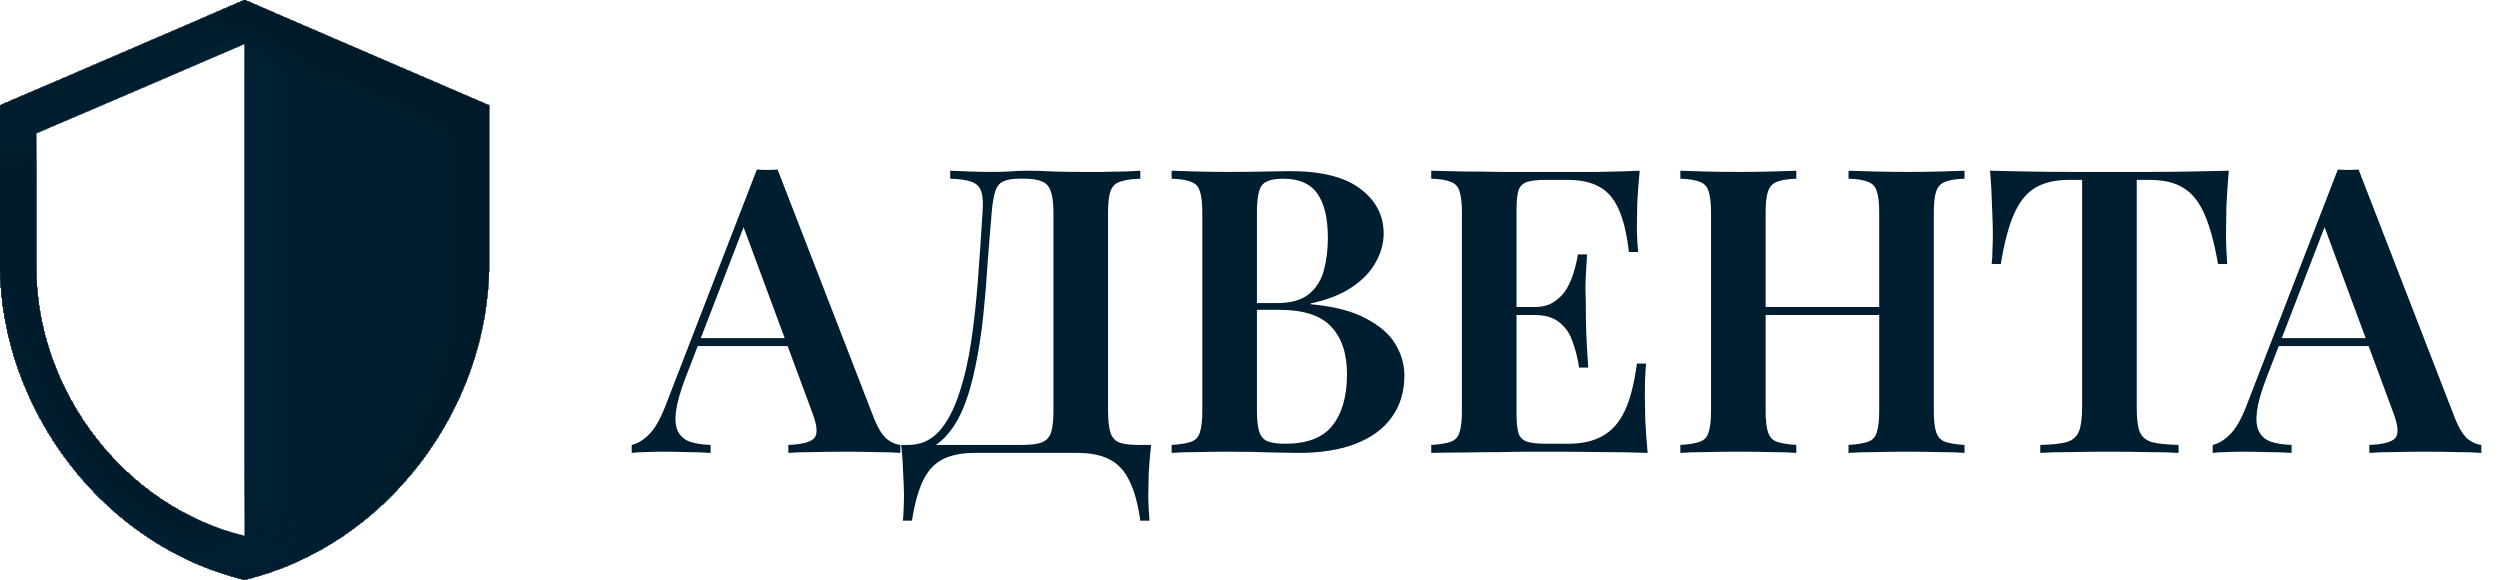
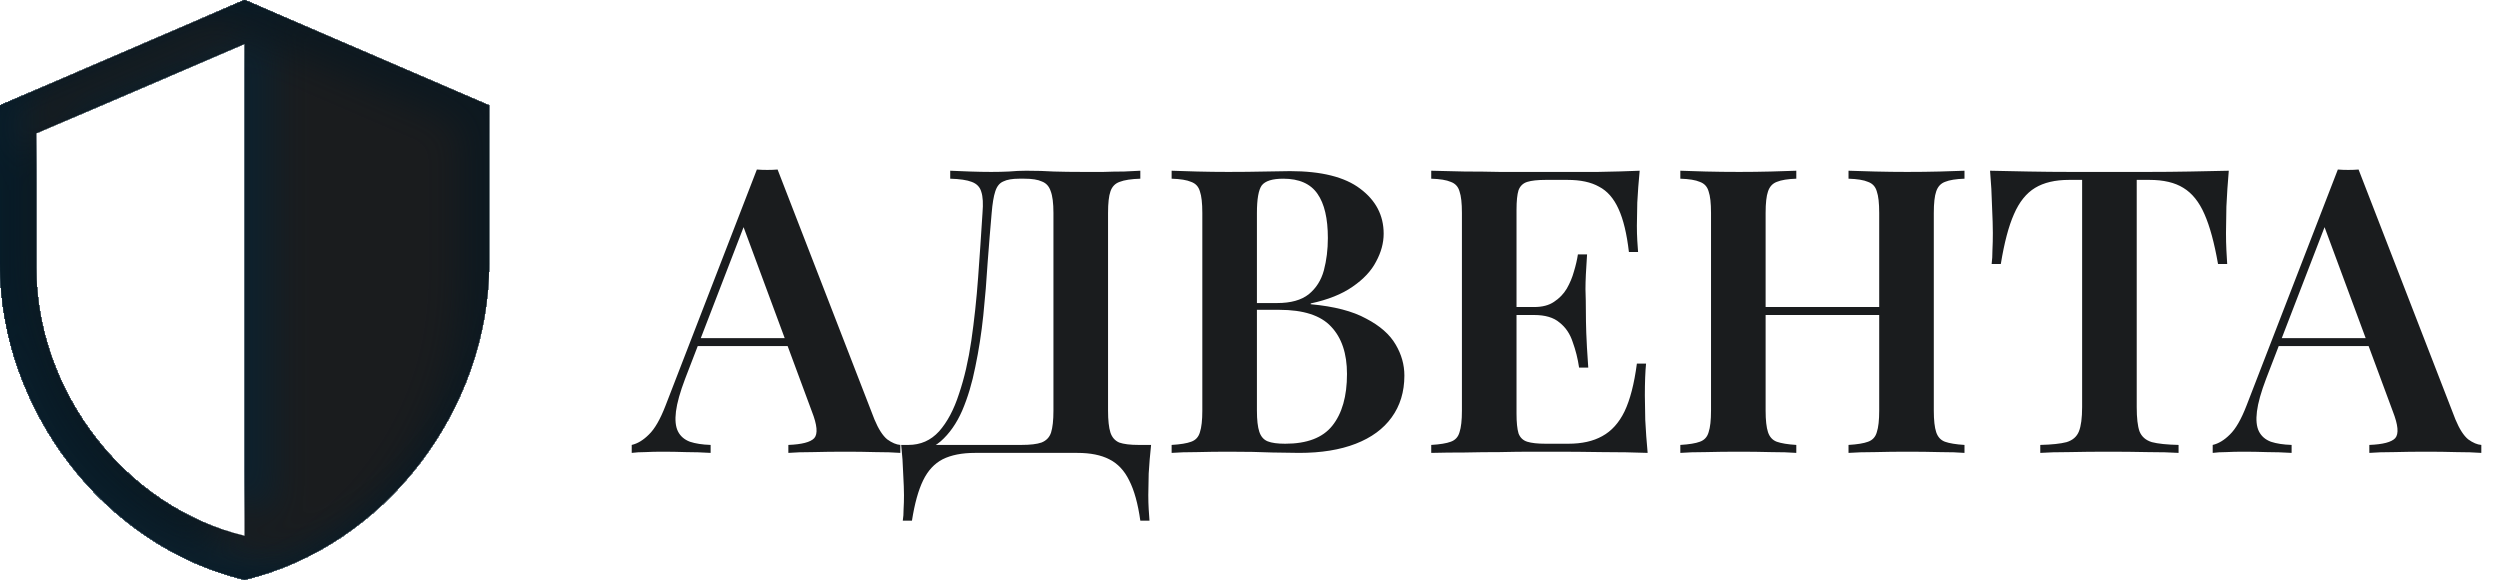
<svg xmlns="http://www.w3.org/2000/svg" width="138" height="32" viewBox="0 0 138 32" fill="none">
  <g filter="url(#filter0_ii_303_107)">
-     <path fill-rule="evenodd" clip-rule="evenodd" d="M0 5.818L13.5 0L27 5.818V14.546C27 22.618 21.24 30.167 13.5 32C5.76 30.167 0 22.618 0 14.546V5.818ZM2 7.361L13.5 2.424V29.576C6.907 28.021 2 21.615 2 14.766V7.361Z" fill="#001E30" />
+     <path fill-rule="evenodd" clip-rule="evenodd" d="M0 5.818L13.5 0L27 5.818V14.546C27 22.618 21.24 30.167 13.5 32C5.76 30.167 0 22.618 0 14.546V5.818ZM2 7.361L13.5 2.424V29.576C6.907 28.021 2 21.615 2 14.766V7.361Z" fill="#1A1C1E" />
  </g>
-   <path d="M42.923 9.358L48.269 23.152C48.489 23.68 48.724 24.047 48.973 24.252C49.237 24.443 49.479 24.545 49.699 24.56V25C49.318 24.971 48.856 24.956 48.313 24.956C47.785 24.941 47.243 24.934 46.685 24.934C46.04 24.934 45.439 24.941 44.881 24.956C44.324 24.956 43.869 24.971 43.517 25V24.56C44.265 24.531 44.742 24.406 44.947 24.186C45.153 23.951 45.109 23.46 44.815 22.712L40.943 12.262L41.339 11.778L37.819 20.908C37.541 21.641 37.372 22.243 37.313 22.712C37.255 23.181 37.291 23.548 37.423 23.812C37.555 24.076 37.775 24.267 38.083 24.384C38.391 24.487 38.773 24.545 39.227 24.56V25C38.758 24.971 38.303 24.956 37.863 24.956C37.423 24.941 36.983 24.934 36.543 24.934C36.221 24.934 35.913 24.941 35.619 24.956C35.341 24.956 35.091 24.971 34.871 25V24.56C35.194 24.487 35.509 24.296 35.817 23.988C36.14 23.68 36.448 23.145 36.741 22.382L41.779 9.358C41.955 9.373 42.146 9.38 42.351 9.38C42.557 9.38 42.747 9.373 42.923 9.358ZM44.837 18.664V19.104H38.281L38.501 18.664H44.837ZM62.946 9.424V9.864C62.447 9.879 62.066 9.937 61.802 10.04C61.553 10.128 61.384 10.304 61.296 10.568C61.208 10.817 61.164 11.213 61.164 11.756V22.668C61.164 23.196 61.208 23.599 61.296 23.878C61.384 24.142 61.545 24.325 61.78 24.428C62.029 24.516 62.389 24.56 62.858 24.56H63.54C63.481 25.103 63.438 25.631 63.408 26.144C63.394 26.672 63.386 27.068 63.386 27.332C63.386 27.611 63.394 27.867 63.408 28.102C63.423 28.351 63.438 28.564 63.452 28.74H62.946C62.814 27.801 62.609 27.061 62.33 26.518C62.066 25.975 61.7 25.587 61.23 25.352C60.776 25.117 60.189 25 59.47 25H53.816C53.097 25 52.504 25.117 52.034 25.352C51.58 25.587 51.22 25.975 50.956 26.518C50.692 27.061 50.487 27.801 50.34 28.74H49.834C49.864 28.564 49.878 28.351 49.878 28.102C49.893 27.867 49.9 27.611 49.9 27.332C49.9 27.068 49.886 26.672 49.856 26.144C49.842 25.631 49.805 25.103 49.746 24.56H56.368C56.867 24.56 57.241 24.516 57.49 24.428C57.754 24.325 57.93 24.142 58.018 23.878C58.106 23.599 58.15 23.196 58.15 22.668V11.756C58.15 11.213 58.099 10.81 57.996 10.546C57.908 10.282 57.747 10.106 57.512 10.018C57.292 9.915 56.969 9.864 56.544 9.864H56.258C55.877 9.864 55.584 9.915 55.378 10.018C55.173 10.106 55.026 10.289 54.938 10.568C54.85 10.832 54.784 11.228 54.74 11.756C54.667 12.592 54.593 13.494 54.52 14.462C54.462 15.43 54.381 16.413 54.278 17.41C54.175 18.393 54.029 19.339 53.838 20.248C53.662 21.143 53.42 21.949 53.112 22.668C52.804 23.372 52.408 23.937 51.924 24.362C51.44 24.773 50.846 24.978 50.142 24.978V24.56C50.817 24.56 51.382 24.311 51.836 23.812C52.291 23.299 52.657 22.609 52.936 21.744C53.23 20.879 53.457 19.896 53.618 18.796C53.779 17.681 53.904 16.523 53.992 15.32C54.08 14.117 54.161 12.929 54.234 11.756C54.278 11.243 54.256 10.854 54.168 10.59C54.095 10.326 53.919 10.143 53.64 10.04C53.376 9.937 52.98 9.879 52.452 9.864V9.424C52.76 9.439 53.127 9.453 53.552 9.468C53.977 9.483 54.366 9.49 54.718 9.49C55.056 9.49 55.378 9.483 55.686 9.468C56.009 9.439 56.331 9.424 56.654 9.424C57.212 9.424 57.718 9.439 58.172 9.468C58.627 9.483 59.169 9.49 59.8 9.49C60.152 9.49 60.519 9.49 60.9 9.49C61.296 9.475 61.678 9.468 62.044 9.468C62.411 9.453 62.712 9.439 62.946 9.424ZM64.674 9.424C65.04 9.439 65.51 9.453 66.082 9.468C66.654 9.483 67.226 9.49 67.798 9.49C68.516 9.49 69.198 9.483 69.844 9.468C70.489 9.453 70.944 9.446 71.208 9.446C72.939 9.446 74.229 9.769 75.08 10.414C75.945 11.059 76.378 11.888 76.378 12.9C76.378 13.413 76.239 13.927 75.96 14.44C75.696 14.953 75.263 15.415 74.662 15.826C74.075 16.237 73.305 16.545 72.352 16.75V16.794C73.642 16.911 74.662 17.175 75.41 17.586C76.172 17.982 76.715 18.459 77.038 19.016C77.361 19.559 77.522 20.131 77.522 20.732C77.522 21.627 77.287 22.397 76.818 23.042C76.363 23.673 75.703 24.157 74.838 24.494C73.972 24.831 72.931 25 71.714 25C71.391 25 70.9 24.993 70.24 24.978C69.58 24.949 68.781 24.934 67.842 24.934C67.24 24.934 66.654 24.941 66.082 24.956C65.51 24.956 65.04 24.971 64.674 25V24.56C65.158 24.531 65.517 24.472 65.752 24.384C66.001 24.296 66.162 24.12 66.236 23.856C66.324 23.592 66.368 23.196 66.368 22.668V11.756C66.368 11.213 66.324 10.817 66.236 10.568C66.162 10.304 66.001 10.128 65.752 10.04C65.517 9.937 65.158 9.879 64.674 9.864V9.424ZM70.834 9.864C70.233 9.864 69.837 9.989 69.646 10.238C69.47 10.487 69.382 10.993 69.382 11.756V22.668C69.382 23.181 69.426 23.57 69.514 23.834C69.602 24.098 69.756 24.274 69.976 24.362C70.196 24.45 70.519 24.494 70.944 24.494C72.147 24.494 73.012 24.164 73.54 23.504C74.082 22.829 74.354 21.876 74.354 20.644C74.354 19.515 74.061 18.642 73.474 18.026C72.902 17.41 71.948 17.102 70.614 17.102H68.612C68.612 17.102 68.612 17.043 68.612 16.926C68.612 16.794 68.612 16.728 68.612 16.728H70.504C71.252 16.728 71.831 16.567 72.242 16.244C72.653 15.907 72.931 15.467 73.078 14.924C73.225 14.367 73.298 13.773 73.298 13.142C73.298 12.057 73.107 11.243 72.726 10.7C72.344 10.143 71.714 9.864 70.834 9.864ZM90.51 9.424C90.451 10.025 90.407 10.612 90.378 11.184C90.363 11.741 90.356 12.167 90.356 12.46C90.356 12.739 90.363 13.01 90.378 13.274C90.393 13.523 90.407 13.736 90.422 13.912H89.916C89.799 12.9 89.608 12.108 89.344 11.536C89.08 10.949 88.721 10.539 88.266 10.304C87.826 10.055 87.247 9.93 86.528 9.93H85.318C84.878 9.93 84.541 9.967 84.306 10.04C84.071 10.113 83.91 10.267 83.822 10.502C83.749 10.737 83.712 11.096 83.712 11.58V22.844C83.712 23.313 83.749 23.673 83.822 23.922C83.91 24.157 84.071 24.311 84.306 24.384C84.541 24.457 84.878 24.494 85.318 24.494H86.572C87.32 24.494 87.943 24.355 88.442 24.076C88.955 23.797 89.366 23.343 89.674 22.712C89.982 22.067 90.209 21.187 90.356 20.072H90.862C90.818 20.527 90.796 21.113 90.796 21.832C90.796 22.14 90.803 22.587 90.818 23.174C90.847 23.761 90.891 24.369 90.95 25C90.202 24.971 89.359 24.956 88.42 24.956C87.481 24.941 86.645 24.934 85.912 24.934C85.575 24.934 85.127 24.934 84.57 24.934C84.027 24.934 83.433 24.941 82.788 24.956C82.157 24.956 81.512 24.963 80.852 24.978C80.207 24.978 79.591 24.985 79.004 25V24.56C79.488 24.531 79.847 24.472 80.082 24.384C80.331 24.296 80.493 24.12 80.566 23.856C80.654 23.592 80.698 23.196 80.698 22.668V11.756C80.698 11.213 80.654 10.817 80.566 10.568C80.493 10.304 80.331 10.128 80.082 10.04C79.847 9.937 79.488 9.879 79.004 9.864V9.424C79.591 9.439 80.207 9.453 80.852 9.468C81.512 9.468 82.157 9.475 82.788 9.49C83.433 9.49 84.027 9.49 84.57 9.49C85.127 9.49 85.575 9.49 85.912 9.49C86.587 9.49 87.349 9.49 88.2 9.49C89.065 9.475 89.835 9.453 90.51 9.424ZM86.968 16.948C86.968 16.948 86.968 17.021 86.968 17.168C86.968 17.315 86.968 17.388 86.968 17.388H83.052C83.052 17.388 83.052 17.315 83.052 17.168C83.052 17.021 83.052 16.948 83.052 16.948H86.968ZM87.606 14.044C87.547 14.88 87.518 15.518 87.518 15.958C87.533 16.398 87.54 16.801 87.54 17.168C87.54 17.535 87.547 17.938 87.562 18.378C87.577 18.818 87.613 19.456 87.672 20.292H87.166C87.093 19.793 86.975 19.324 86.814 18.884C86.667 18.429 86.425 18.07 86.088 17.806C85.765 17.527 85.296 17.388 84.68 17.388V16.948C85.135 16.948 85.501 16.853 85.78 16.662C86.073 16.471 86.308 16.229 86.484 15.936C86.66 15.628 86.792 15.313 86.88 14.99C86.983 14.653 87.056 14.337 87.1 14.044H87.606ZM102.038 25V24.56C102.522 24.531 102.881 24.472 103.116 24.384C103.365 24.296 103.527 24.12 103.6 23.856C103.688 23.592 103.732 23.196 103.732 22.668V11.756C103.732 11.213 103.688 10.817 103.6 10.568C103.527 10.304 103.365 10.128 103.116 10.04C102.881 9.937 102.522 9.879 102.038 9.864V9.424C102.434 9.439 102.925 9.453 103.512 9.468C104.099 9.483 104.685 9.49 105.272 9.49C105.917 9.49 106.519 9.483 107.076 9.468C107.648 9.453 108.103 9.439 108.44 9.424V9.864C107.971 9.879 107.611 9.937 107.362 10.04C107.127 10.128 106.966 10.304 106.878 10.568C106.79 10.817 106.746 11.213 106.746 11.756V22.668C106.746 23.196 106.79 23.592 106.878 23.856C106.966 24.12 107.127 24.296 107.362 24.384C107.611 24.472 107.971 24.531 108.44 24.56V25C108.103 24.971 107.648 24.956 107.076 24.956C106.519 24.941 105.917 24.934 105.272 24.934C104.685 24.934 104.099 24.941 103.512 24.956C102.925 24.956 102.434 24.971 102.038 25ZM92.754 25V24.56C93.238 24.531 93.597 24.472 93.832 24.384C94.081 24.296 94.243 24.12 94.316 23.856C94.404 23.592 94.448 23.196 94.448 22.668V11.756C94.448 11.213 94.404 10.817 94.316 10.568C94.243 10.304 94.081 10.128 93.832 10.04C93.597 9.937 93.238 9.879 92.754 9.864V9.424C93.121 9.439 93.59 9.453 94.162 9.468C94.734 9.483 95.35 9.49 96.01 9.49C96.597 9.49 97.176 9.483 97.748 9.468C98.32 9.453 98.789 9.439 99.156 9.424V9.864C98.687 9.879 98.327 9.937 98.078 10.04C97.843 10.128 97.682 10.304 97.594 10.568C97.506 10.817 97.462 11.213 97.462 11.756V22.668C97.462 23.196 97.506 23.592 97.594 23.856C97.682 24.12 97.843 24.296 98.078 24.384C98.327 24.472 98.687 24.531 99.156 24.56V25C98.789 24.971 98.32 24.956 97.748 24.956C97.176 24.941 96.597 24.934 96.01 24.934C95.35 24.934 94.734 24.941 94.162 24.956C93.59 24.956 93.121 24.971 92.754 25ZM96.252 17.388V16.948H104.942V17.388H96.252ZM123.029 9.424C122.97 10.099 122.926 10.759 122.897 11.404C122.882 12.035 122.875 12.519 122.875 12.856C122.875 13.193 122.882 13.509 122.897 13.802C122.912 14.095 122.926 14.352 122.941 14.572H122.435C122.23 13.399 121.98 12.482 121.687 11.822C121.394 11.147 121.005 10.663 120.521 10.37C120.052 10.077 119.428 9.93 118.651 9.93H117.947V22.47C117.947 23.071 117.998 23.519 118.101 23.812C118.218 24.105 118.446 24.303 118.783 24.406C119.12 24.494 119.612 24.545 120.257 24.56V25C119.817 24.971 119.245 24.956 118.541 24.956C117.837 24.941 117.118 24.934 116.385 24.934C115.622 24.934 114.904 24.941 114.229 24.956C113.569 24.956 113.034 24.971 112.623 25V24.56C113.254 24.545 113.738 24.494 114.075 24.406C114.412 24.303 114.64 24.105 114.757 23.812C114.874 23.519 114.933 23.071 114.933 22.47V9.93H114.207C113.444 9.93 112.821 10.077 112.337 10.37C111.853 10.663 111.464 11.147 111.171 11.822C110.878 12.482 110.636 13.399 110.445 14.572H109.939C109.968 14.352 109.983 14.095 109.983 13.802C109.998 13.509 110.005 13.193 110.005 12.856C110.005 12.519 109.99 12.035 109.961 11.404C109.946 10.759 109.91 10.099 109.851 9.424C110.496 9.439 111.208 9.453 111.985 9.468C112.762 9.483 113.54 9.49 114.317 9.49C115.094 9.49 115.806 9.49 116.451 9.49C117.082 9.49 117.786 9.49 118.563 9.49C119.34 9.49 120.118 9.483 120.895 9.468C121.672 9.453 122.384 9.439 123.029 9.424ZM130.193 9.358L135.539 23.152C135.759 23.68 135.993 24.047 136.243 24.252C136.507 24.443 136.749 24.545 136.969 24.56V25C136.587 24.971 136.125 24.956 135.583 24.956C135.055 24.941 134.512 24.934 133.955 24.934C133.309 24.934 132.708 24.941 132.151 24.956C131.593 24.956 131.139 24.971 130.787 25V24.56C131.535 24.531 132.011 24.406 132.217 24.186C132.422 23.951 132.378 23.46 132.085 22.712L128.213 12.262L128.609 11.778L125.089 20.908C124.81 21.641 124.641 22.243 124.583 22.712C124.524 23.181 124.561 23.548 124.693 23.812C124.825 24.076 125.045 24.267 125.353 24.384C125.661 24.487 126.042 24.545 126.497 24.56V25C126.027 24.971 125.573 24.956 125.133 24.956C124.693 24.941 124.253 24.934 123.813 24.934C123.49 24.934 123.182 24.941 122.889 24.956C122.61 24.956 122.361 24.971 122.141 25V24.56C122.463 24.487 122.779 24.296 123.087 23.988C123.409 23.68 123.717 23.145 124.011 22.382L129.049 9.358C129.225 9.373 129.415 9.38 129.621 9.38C129.826 9.38 130.017 9.373 130.193 9.358ZM132.107 18.664V19.104H125.551L125.771 18.664H132.107Z" fill="#001E30" />
+   <path d="M42.923 9.358L48.269 23.152C48.489 23.68 48.724 24.047 48.973 24.252C49.237 24.443 49.479 24.545 49.699 24.56V25C49.318 24.971 48.856 24.956 48.313 24.956C47.785 24.941 47.243 24.934 46.685 24.934C46.04 24.934 45.439 24.941 44.881 24.956C44.324 24.956 43.869 24.971 43.517 25V24.56C44.265 24.531 44.742 24.406 44.947 24.186C45.153 23.951 45.109 23.46 44.815 22.712L40.943 12.262L41.339 11.778L37.819 20.908C37.541 21.641 37.372 22.243 37.313 22.712C37.255 23.181 37.291 23.548 37.423 23.812C37.555 24.076 37.775 24.267 38.083 24.384C38.391 24.487 38.773 24.545 39.227 24.56V25C38.758 24.971 38.303 24.956 37.863 24.956C37.423 24.941 36.983 24.934 36.543 24.934C36.221 24.934 35.913 24.941 35.619 24.956C35.341 24.956 35.091 24.971 34.871 25V24.56C35.194 24.487 35.509 24.296 35.817 23.988C36.14 23.68 36.448 23.145 36.741 22.382L41.779 9.358C41.955 9.373 42.146 9.38 42.351 9.38C42.557 9.38 42.747 9.373 42.923 9.358ZM44.837 18.664V19.104H38.281L38.501 18.664H44.837ZM62.946 9.424V9.864C62.447 9.879 62.066 9.937 61.802 10.04C61.553 10.128 61.384 10.304 61.296 10.568C61.208 10.817 61.164 11.213 61.164 11.756V22.668C61.164 23.196 61.208 23.599 61.296 23.878C61.384 24.142 61.545 24.325 61.78 24.428C62.029 24.516 62.389 24.56 62.858 24.56H63.54C63.481 25.103 63.438 25.631 63.408 26.144C63.394 26.672 63.386 27.068 63.386 27.332C63.386 27.611 63.394 27.867 63.408 28.102C63.423 28.351 63.438 28.564 63.452 28.74H62.946C62.814 27.801 62.609 27.061 62.33 26.518C62.066 25.975 61.7 25.587 61.23 25.352C60.776 25.117 60.189 25 59.47 25H53.816C53.097 25 52.504 25.117 52.034 25.352C51.58 25.587 51.22 25.975 50.956 26.518C50.692 27.061 50.487 27.801 50.34 28.74H49.834C49.864 28.564 49.878 28.351 49.878 28.102C49.893 27.867 49.9 27.611 49.9 27.332C49.9 27.068 49.886 26.672 49.856 26.144C49.842 25.631 49.805 25.103 49.746 24.56H56.368C56.867 24.56 57.241 24.516 57.49 24.428C57.754 24.325 57.93 24.142 58.018 23.878C58.106 23.599 58.15 23.196 58.15 22.668V11.756C58.15 11.213 58.099 10.81 57.996 10.546C57.908 10.282 57.747 10.106 57.512 10.018C57.292 9.915 56.969 9.864 56.544 9.864H56.258C55.877 9.864 55.584 9.915 55.378 10.018C55.173 10.106 55.026 10.289 54.938 10.568C54.85 10.832 54.784 11.228 54.74 11.756C54.667 12.592 54.593 13.494 54.52 14.462C54.462 15.43 54.381 16.413 54.278 17.41C54.175 18.393 54.029 19.339 53.838 20.248C53.662 21.143 53.42 21.949 53.112 22.668C52.804 23.372 52.408 23.937 51.924 24.362C51.44 24.773 50.846 24.978 50.142 24.978V24.56C50.817 24.56 51.382 24.311 51.836 23.812C52.291 23.299 52.657 22.609 52.936 21.744C53.23 20.879 53.457 19.896 53.618 18.796C53.779 17.681 53.904 16.523 53.992 15.32C54.08 14.117 54.161 12.929 54.234 11.756C54.278 11.243 54.256 10.854 54.168 10.59C54.095 10.326 53.919 10.143 53.64 10.04C53.376 9.937 52.98 9.879 52.452 9.864V9.424C52.76 9.439 53.127 9.453 53.552 9.468C53.977 9.483 54.366 9.49 54.718 9.49C55.056 9.49 55.378 9.483 55.686 9.468C56.009 9.439 56.331 9.424 56.654 9.424C57.212 9.424 57.718 9.439 58.172 9.468C58.627 9.483 59.169 9.49 59.8 9.49C60.152 9.49 60.519 9.49 60.9 9.49C61.296 9.475 61.678 9.468 62.044 9.468C62.411 9.453 62.712 9.439 62.946 9.424ZM64.674 9.424C65.04 9.439 65.51 9.453 66.082 9.468C66.654 9.483 67.226 9.49 67.798 9.49C68.516 9.49 69.198 9.483 69.844 9.468C70.489 9.453 70.944 9.446 71.208 9.446C72.939 9.446 74.229 9.769 75.08 10.414C75.945 11.059 76.378 11.888 76.378 12.9C76.378 13.413 76.239 13.927 75.96 14.44C75.696 14.953 75.263 15.415 74.662 15.826C74.075 16.237 73.305 16.545 72.352 16.75V16.794C73.642 16.911 74.662 17.175 75.41 17.586C76.172 17.982 76.715 18.459 77.038 19.016C77.361 19.559 77.522 20.131 77.522 20.732C77.522 21.627 77.287 22.397 76.818 23.042C76.363 23.673 75.703 24.157 74.838 24.494C73.972 24.831 72.931 25 71.714 25C71.391 25 70.9 24.993 70.24 24.978C69.58 24.949 68.781 24.934 67.842 24.934C67.24 24.934 66.654 24.941 66.082 24.956C65.51 24.956 65.04 24.971 64.674 25V24.56C65.158 24.531 65.517 24.472 65.752 24.384C66.001 24.296 66.162 24.12 66.236 23.856C66.324 23.592 66.368 23.196 66.368 22.668V11.756C66.368 11.213 66.324 10.817 66.236 10.568C66.162 10.304 66.001 10.128 65.752 10.04C65.517 9.937 65.158 9.879 64.674 9.864V9.424ZM70.834 9.864C70.233 9.864 69.837 9.989 69.646 10.238C69.47 10.487 69.382 10.993 69.382 11.756V22.668C69.382 23.181 69.426 23.57 69.514 23.834C69.602 24.098 69.756 24.274 69.976 24.362C70.196 24.45 70.519 24.494 70.944 24.494C72.147 24.494 73.012 24.164 73.54 23.504C74.082 22.829 74.354 21.876 74.354 20.644C74.354 19.515 74.061 18.642 73.474 18.026C72.902 17.41 71.948 17.102 70.614 17.102H68.612C68.612 17.102 68.612 17.043 68.612 16.926C68.612 16.794 68.612 16.728 68.612 16.728H70.504C71.252 16.728 71.831 16.567 72.242 16.244C72.653 15.907 72.931 15.467 73.078 14.924C73.225 14.367 73.298 13.773 73.298 13.142C73.298 12.057 73.107 11.243 72.726 10.7C72.344 10.143 71.714 9.864 70.834 9.864ZM90.51 9.424C90.451 10.025 90.407 10.612 90.378 11.184C90.363 11.741 90.356 12.167 90.356 12.46C90.356 12.739 90.363 13.01 90.378 13.274C90.393 13.523 90.407 13.736 90.422 13.912H89.916C89.799 12.9 89.608 12.108 89.344 11.536C89.08 10.949 88.721 10.539 88.266 10.304C87.826 10.055 87.247 9.93 86.528 9.93H85.318C84.878 9.93 84.541 9.967 84.306 10.04C84.071 10.113 83.91 10.267 83.822 10.502C83.749 10.737 83.712 11.096 83.712 11.58V22.844C83.712 23.313 83.749 23.673 83.822 23.922C83.91 24.157 84.071 24.311 84.306 24.384C84.541 24.457 84.878 24.494 85.318 24.494H86.572C87.32 24.494 87.943 24.355 88.442 24.076C88.955 23.797 89.366 23.343 89.674 22.712C89.982 22.067 90.209 21.187 90.356 20.072H90.862C90.818 20.527 90.796 21.113 90.796 21.832C90.796 22.14 90.803 22.587 90.818 23.174C90.847 23.761 90.891 24.369 90.95 25C90.202 24.971 89.359 24.956 88.42 24.956C87.481 24.941 86.645 24.934 85.912 24.934C85.575 24.934 85.127 24.934 84.57 24.934C84.027 24.934 83.433 24.941 82.788 24.956C82.157 24.956 81.512 24.963 80.852 24.978C80.207 24.978 79.591 24.985 79.004 25V24.56C79.488 24.531 79.847 24.472 80.082 24.384C80.331 24.296 80.493 24.12 80.566 23.856C80.654 23.592 80.698 23.196 80.698 22.668V11.756C80.698 11.213 80.654 10.817 80.566 10.568C80.493 10.304 80.331 10.128 80.082 10.04C79.847 9.937 79.488 9.879 79.004 9.864V9.424C79.591 9.439 80.207 9.453 80.852 9.468C81.512 9.468 82.157 9.475 82.788 9.49C83.433 9.49 84.027 9.49 84.57 9.49C85.127 9.49 85.575 9.49 85.912 9.49C86.587 9.49 87.349 9.49 88.2 9.49C89.065 9.475 89.835 9.453 90.51 9.424ZM86.968 16.948C86.968 16.948 86.968 17.021 86.968 17.168C86.968 17.315 86.968 17.388 86.968 17.388H83.052C83.052 17.388 83.052 17.315 83.052 17.168C83.052 17.021 83.052 16.948 83.052 16.948H86.968ZM87.606 14.044C87.547 14.88 87.518 15.518 87.518 15.958C87.533 16.398 87.54 16.801 87.54 17.168C87.54 17.535 87.547 17.938 87.562 18.378C87.577 18.818 87.613 19.456 87.672 20.292H87.166C87.093 19.793 86.975 19.324 86.814 18.884C86.667 18.429 86.425 18.07 86.088 17.806C85.765 17.527 85.296 17.388 84.68 17.388V16.948C85.135 16.948 85.501 16.853 85.78 16.662C86.073 16.471 86.308 16.229 86.484 15.936C86.66 15.628 86.792 15.313 86.88 14.99C86.983 14.653 87.056 14.337 87.1 14.044H87.606ZM102.038 25V24.56C102.522 24.531 102.881 24.472 103.116 24.384C103.365 24.296 103.527 24.12 103.6 23.856C103.688 23.592 103.732 23.196 103.732 22.668V11.756C103.732 11.213 103.688 10.817 103.6 10.568C103.527 10.304 103.365 10.128 103.116 10.04C102.881 9.937 102.522 9.879 102.038 9.864V9.424C102.434 9.439 102.925 9.453 103.512 9.468C104.099 9.483 104.685 9.49 105.272 9.49C105.917 9.49 106.519 9.483 107.076 9.468C107.648 9.453 108.103 9.439 108.44 9.424V9.864C107.971 9.879 107.611 9.937 107.362 10.04C107.127 10.128 106.966 10.304 106.878 10.568C106.79 10.817 106.746 11.213 106.746 11.756V22.668C106.746 23.196 106.79 23.592 106.878 23.856C106.966 24.12 107.127 24.296 107.362 24.384C107.611 24.472 107.971 24.531 108.44 24.56V25C108.103 24.971 107.648 24.956 107.076 24.956C106.519 24.941 105.917 24.934 105.272 24.934C104.685 24.934 104.099 24.941 103.512 24.956C102.925 24.956 102.434 24.971 102.038 25ZM92.754 25V24.56C93.238 24.531 93.597 24.472 93.832 24.384C94.081 24.296 94.243 24.12 94.316 23.856C94.404 23.592 94.448 23.196 94.448 22.668V11.756C94.448 11.213 94.404 10.817 94.316 10.568C94.243 10.304 94.081 10.128 93.832 10.04C93.597 9.937 93.238 9.879 92.754 9.864V9.424C93.121 9.439 93.59 9.453 94.162 9.468C94.734 9.483 95.35 9.49 96.01 9.49C96.597 9.49 97.176 9.483 97.748 9.468C98.32 9.453 98.789 9.439 99.156 9.424V9.864C98.687 9.879 98.327 9.937 98.078 10.04C97.843 10.128 97.682 10.304 97.594 10.568C97.506 10.817 97.462 11.213 97.462 11.756V22.668C97.462 23.196 97.506 23.592 97.594 23.856C97.682 24.12 97.843 24.296 98.078 24.384C98.327 24.472 98.687 24.531 99.156 24.56V25C98.789 24.971 98.32 24.956 97.748 24.956C97.176 24.941 96.597 24.934 96.01 24.934C95.35 24.934 94.734 24.941 94.162 24.956C93.59 24.956 93.121 24.971 92.754 25ZM96.252 17.388V16.948H104.942V17.388H96.252ZM123.029 9.424C122.97 10.099 122.926 10.759 122.897 11.404C122.882 12.035 122.875 12.519 122.875 12.856C122.875 13.193 122.882 13.509 122.897 13.802C122.912 14.095 122.926 14.352 122.941 14.572H122.435C122.23 13.399 121.98 12.482 121.687 11.822C121.394 11.147 121.005 10.663 120.521 10.37C120.052 10.077 119.428 9.93 118.651 9.93H117.947V22.47C117.947 23.071 117.998 23.519 118.101 23.812C118.218 24.105 118.446 24.303 118.783 24.406C119.12 24.494 119.612 24.545 120.257 24.56V25C119.817 24.971 119.245 24.956 118.541 24.956C117.837 24.941 117.118 24.934 116.385 24.934C115.622 24.934 114.904 24.941 114.229 24.956C113.569 24.956 113.034 24.971 112.623 25V24.56C113.254 24.545 113.738 24.494 114.075 24.406C114.412 24.303 114.64 24.105 114.757 23.812C114.874 23.519 114.933 23.071 114.933 22.47V9.93H114.207C113.444 9.93 112.821 10.077 112.337 10.37C111.853 10.663 111.464 11.147 111.171 11.822C110.878 12.482 110.636 13.399 110.445 14.572H109.939C109.968 14.352 109.983 14.095 109.983 13.802C109.998 13.509 110.005 13.193 110.005 12.856C110.005 12.519 109.99 12.035 109.961 11.404C109.946 10.759 109.91 10.099 109.851 9.424C110.496 9.439 111.208 9.453 111.985 9.468C112.762 9.483 113.54 9.49 114.317 9.49C115.094 9.49 115.806 9.49 116.451 9.49C117.082 9.49 117.786 9.49 118.563 9.49C119.34 9.49 120.118 9.483 120.895 9.468C121.672 9.453 122.384 9.439 123.029 9.424ZM130.193 9.358L135.539 23.152C135.759 23.68 135.993 24.047 136.243 24.252C136.507 24.443 136.749 24.545 136.969 24.56V25C136.587 24.971 136.125 24.956 135.583 24.956C135.055 24.941 134.512 24.934 133.955 24.934C133.309 24.934 132.708 24.941 132.151 24.956C131.593 24.956 131.139 24.971 130.787 25V24.56C131.535 24.531 132.011 24.406 132.217 24.186C132.422 23.951 132.378 23.46 132.085 22.712L128.213 12.262L128.609 11.778L125.089 20.908C124.81 21.641 124.641 22.243 124.583 22.712C124.524 23.181 124.561 23.548 124.693 23.812C124.825 24.076 125.045 24.267 125.353 24.384C125.661 24.487 126.042 24.545 126.497 24.56V25C126.027 24.971 125.573 24.956 125.133 24.956C124.693 24.941 124.253 24.934 123.813 24.934C123.49 24.934 123.182 24.941 122.889 24.956C122.61 24.956 122.361 24.971 122.141 25V24.56C122.463 24.487 122.779 24.296 123.087 23.988C123.409 23.68 123.717 23.145 124.011 22.382L129.049 9.358C129.225 9.373 129.415 9.38 129.621 9.38C129.826 9.38 130.017 9.373 130.193 9.358ZM132.107 18.664V19.104H125.551L125.771 18.664H132.107Z" fill="#1A1C1E" />
  <defs>
    <filter id="filter0_ii_303_107" x="-1.632" y="-1.101" width="30.264" height="34.201" filterUnits="userSpaceOnUse" color-interpolation-filters="sRGB">
      <feFlood flood-opacity="0" result="BackgroundImageFix" />
      <feBlend mode="normal" in="SourceGraphic" in2="BackgroundImageFix" result="shape" />
      <feColorMatrix in="SourceAlpha" type="matrix" values="0 0 0 0 0 0 0 0 0 0 0 0 0 0 0 0 0 0 127 0" result="hardAlpha" />
      <feOffset dx="1.632" dy="-1.101" />
      <feGaussianBlur stdDeviation="0.984" />
      <feComposite in2="hardAlpha" operator="arithmetic" k2="-1" k3="1" />
      <feColorMatrix type="matrix" values="0 0 0 0 0 0 0 0 0 0.146 0 0 0 0 0.234 0 0 0 0.5 0" />
      <feBlend mode="normal" in2="shape" result="effect1_innerShadow_303_107" />
      <feColorMatrix in="SourceAlpha" type="matrix" values="0 0 0 0 0 0 0 0 0 0 0 0 0 0 0 0 0 0 127 0" result="hardAlpha" />
      <feOffset dx="-1.632" dy="1.101" />
      <feGaussianBlur stdDeviation="0.984" />
      <feComposite in2="hardAlpha" operator="arithmetic" k2="-1" k3="1" />
      <feColorMatrix type="matrix" values="0 0 0 0 0 0 0 0 0 0.082 0 0 0 0 0.131 0 0 0 0.5 0" />
      <feBlend mode="normal" in2="effect1_innerShadow_303_107" result="effect2_innerShadow_303_107" />
    </filter>
  </defs>
</svg>
